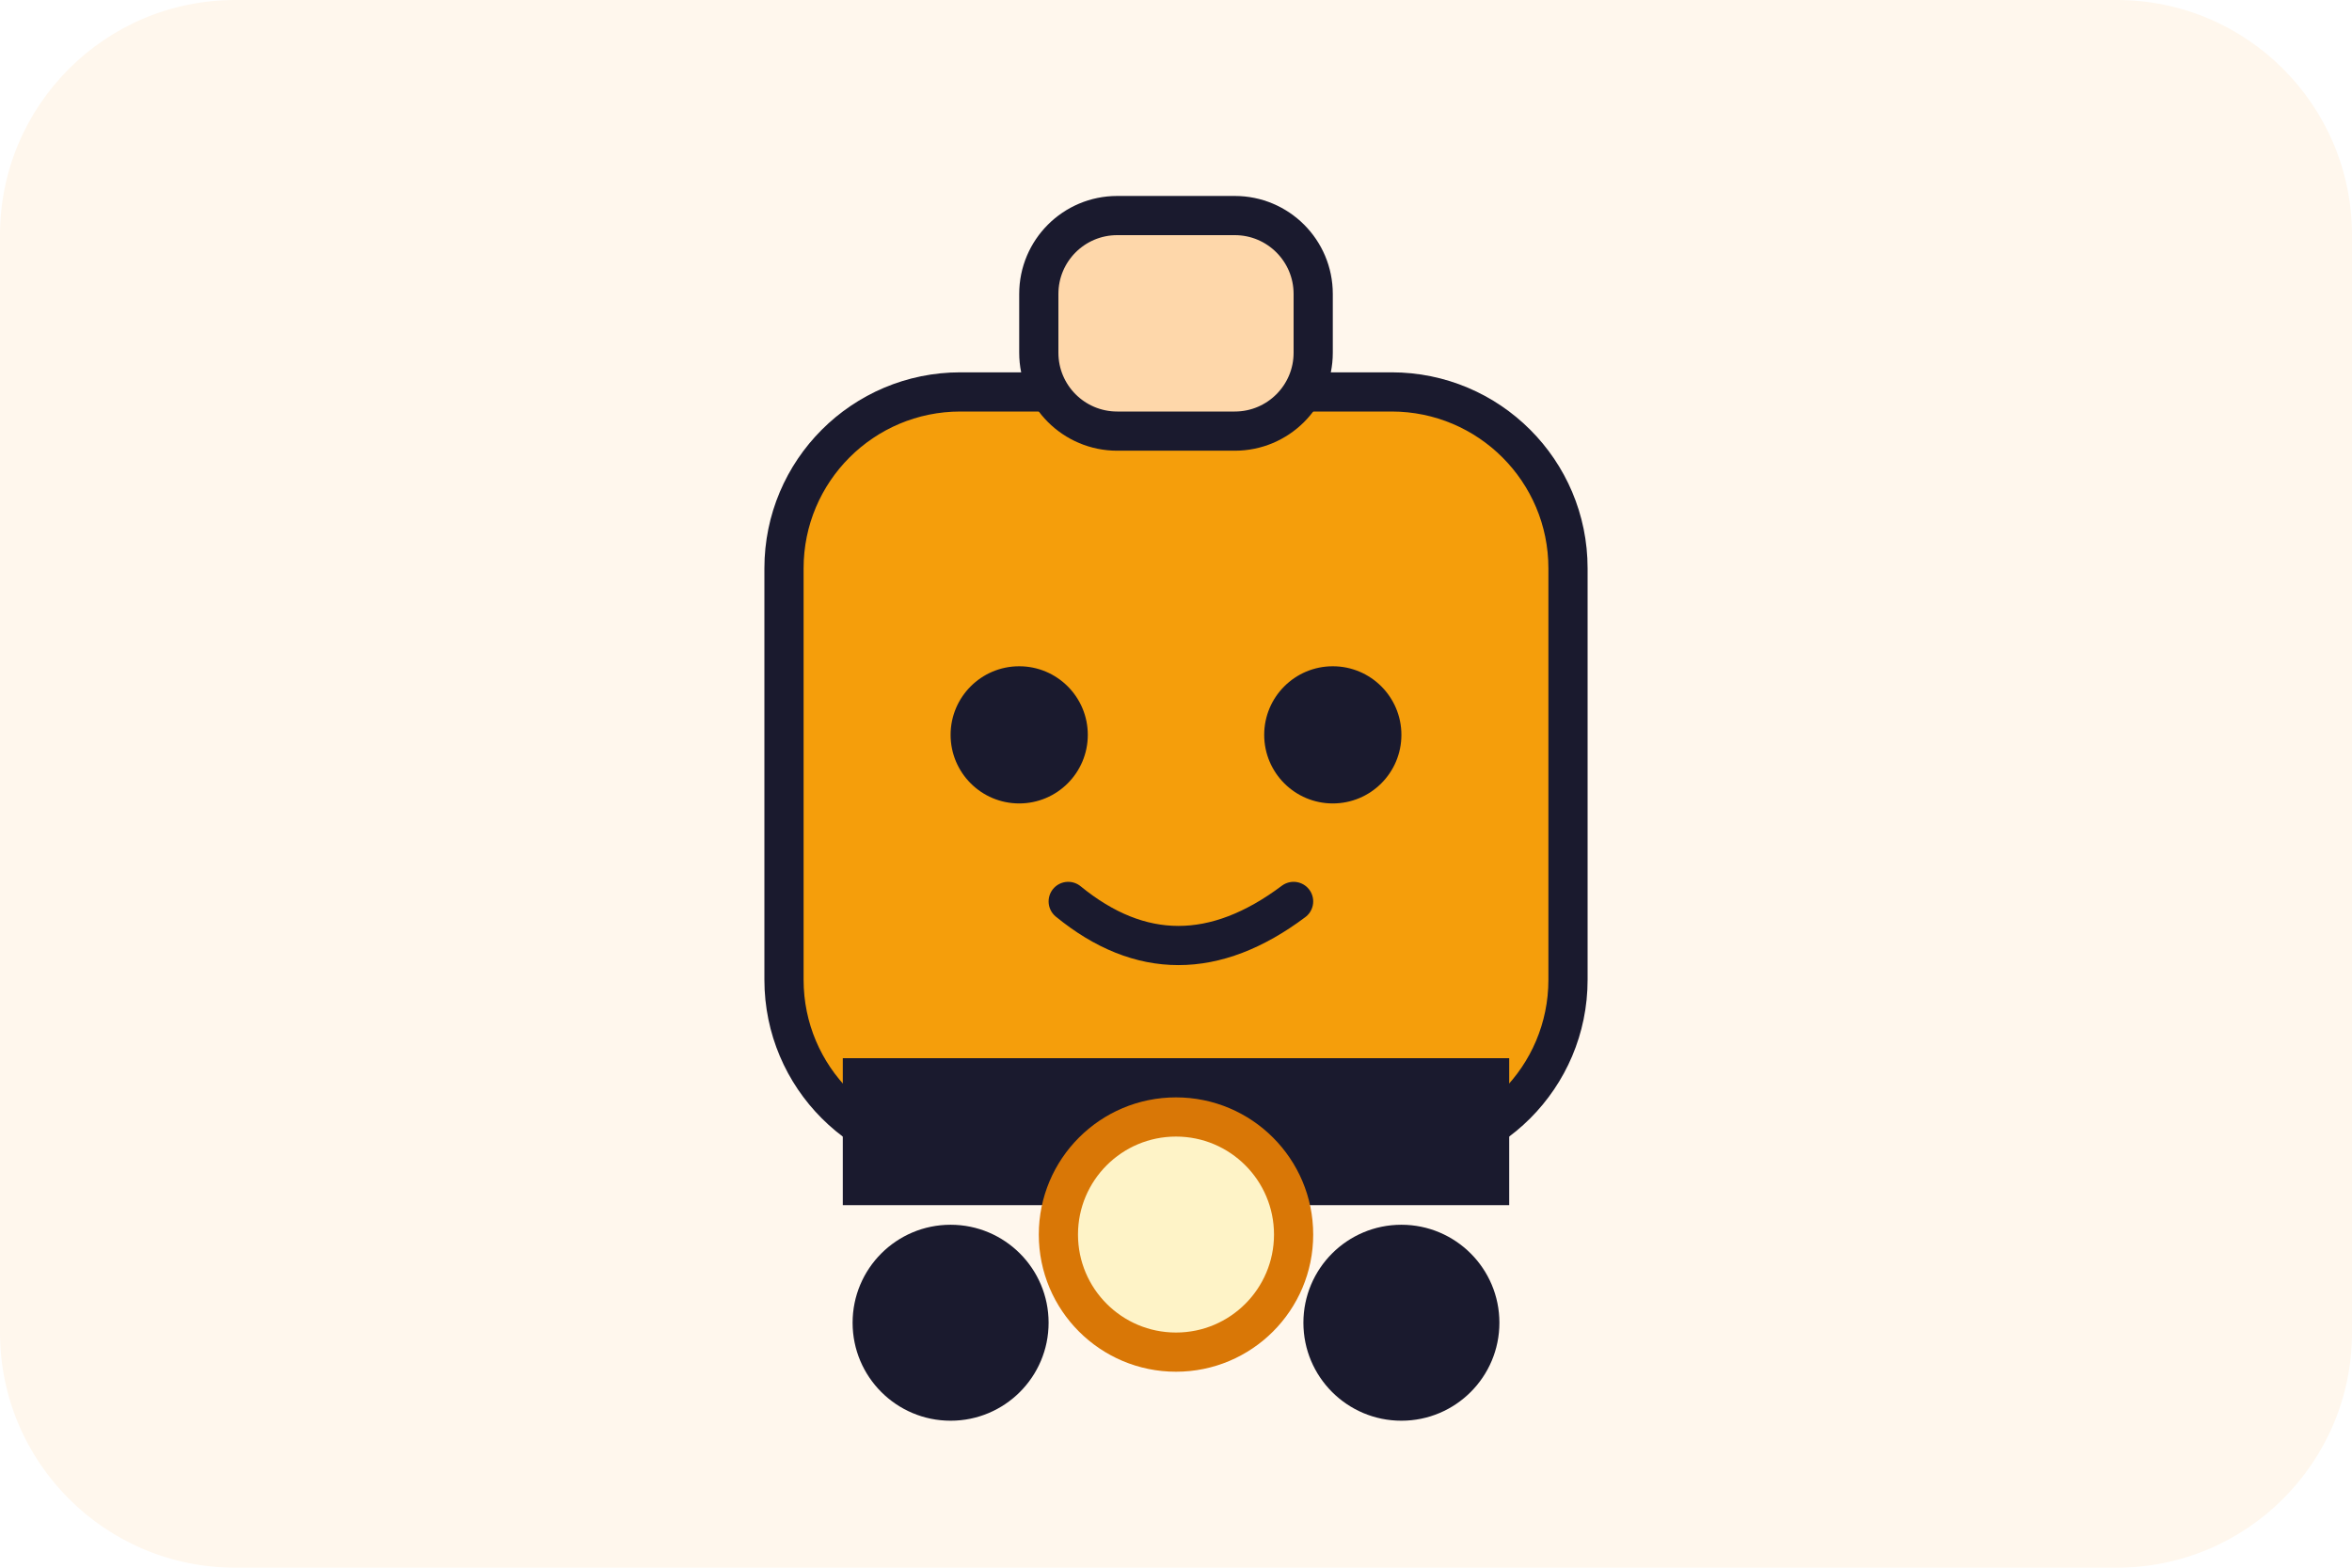
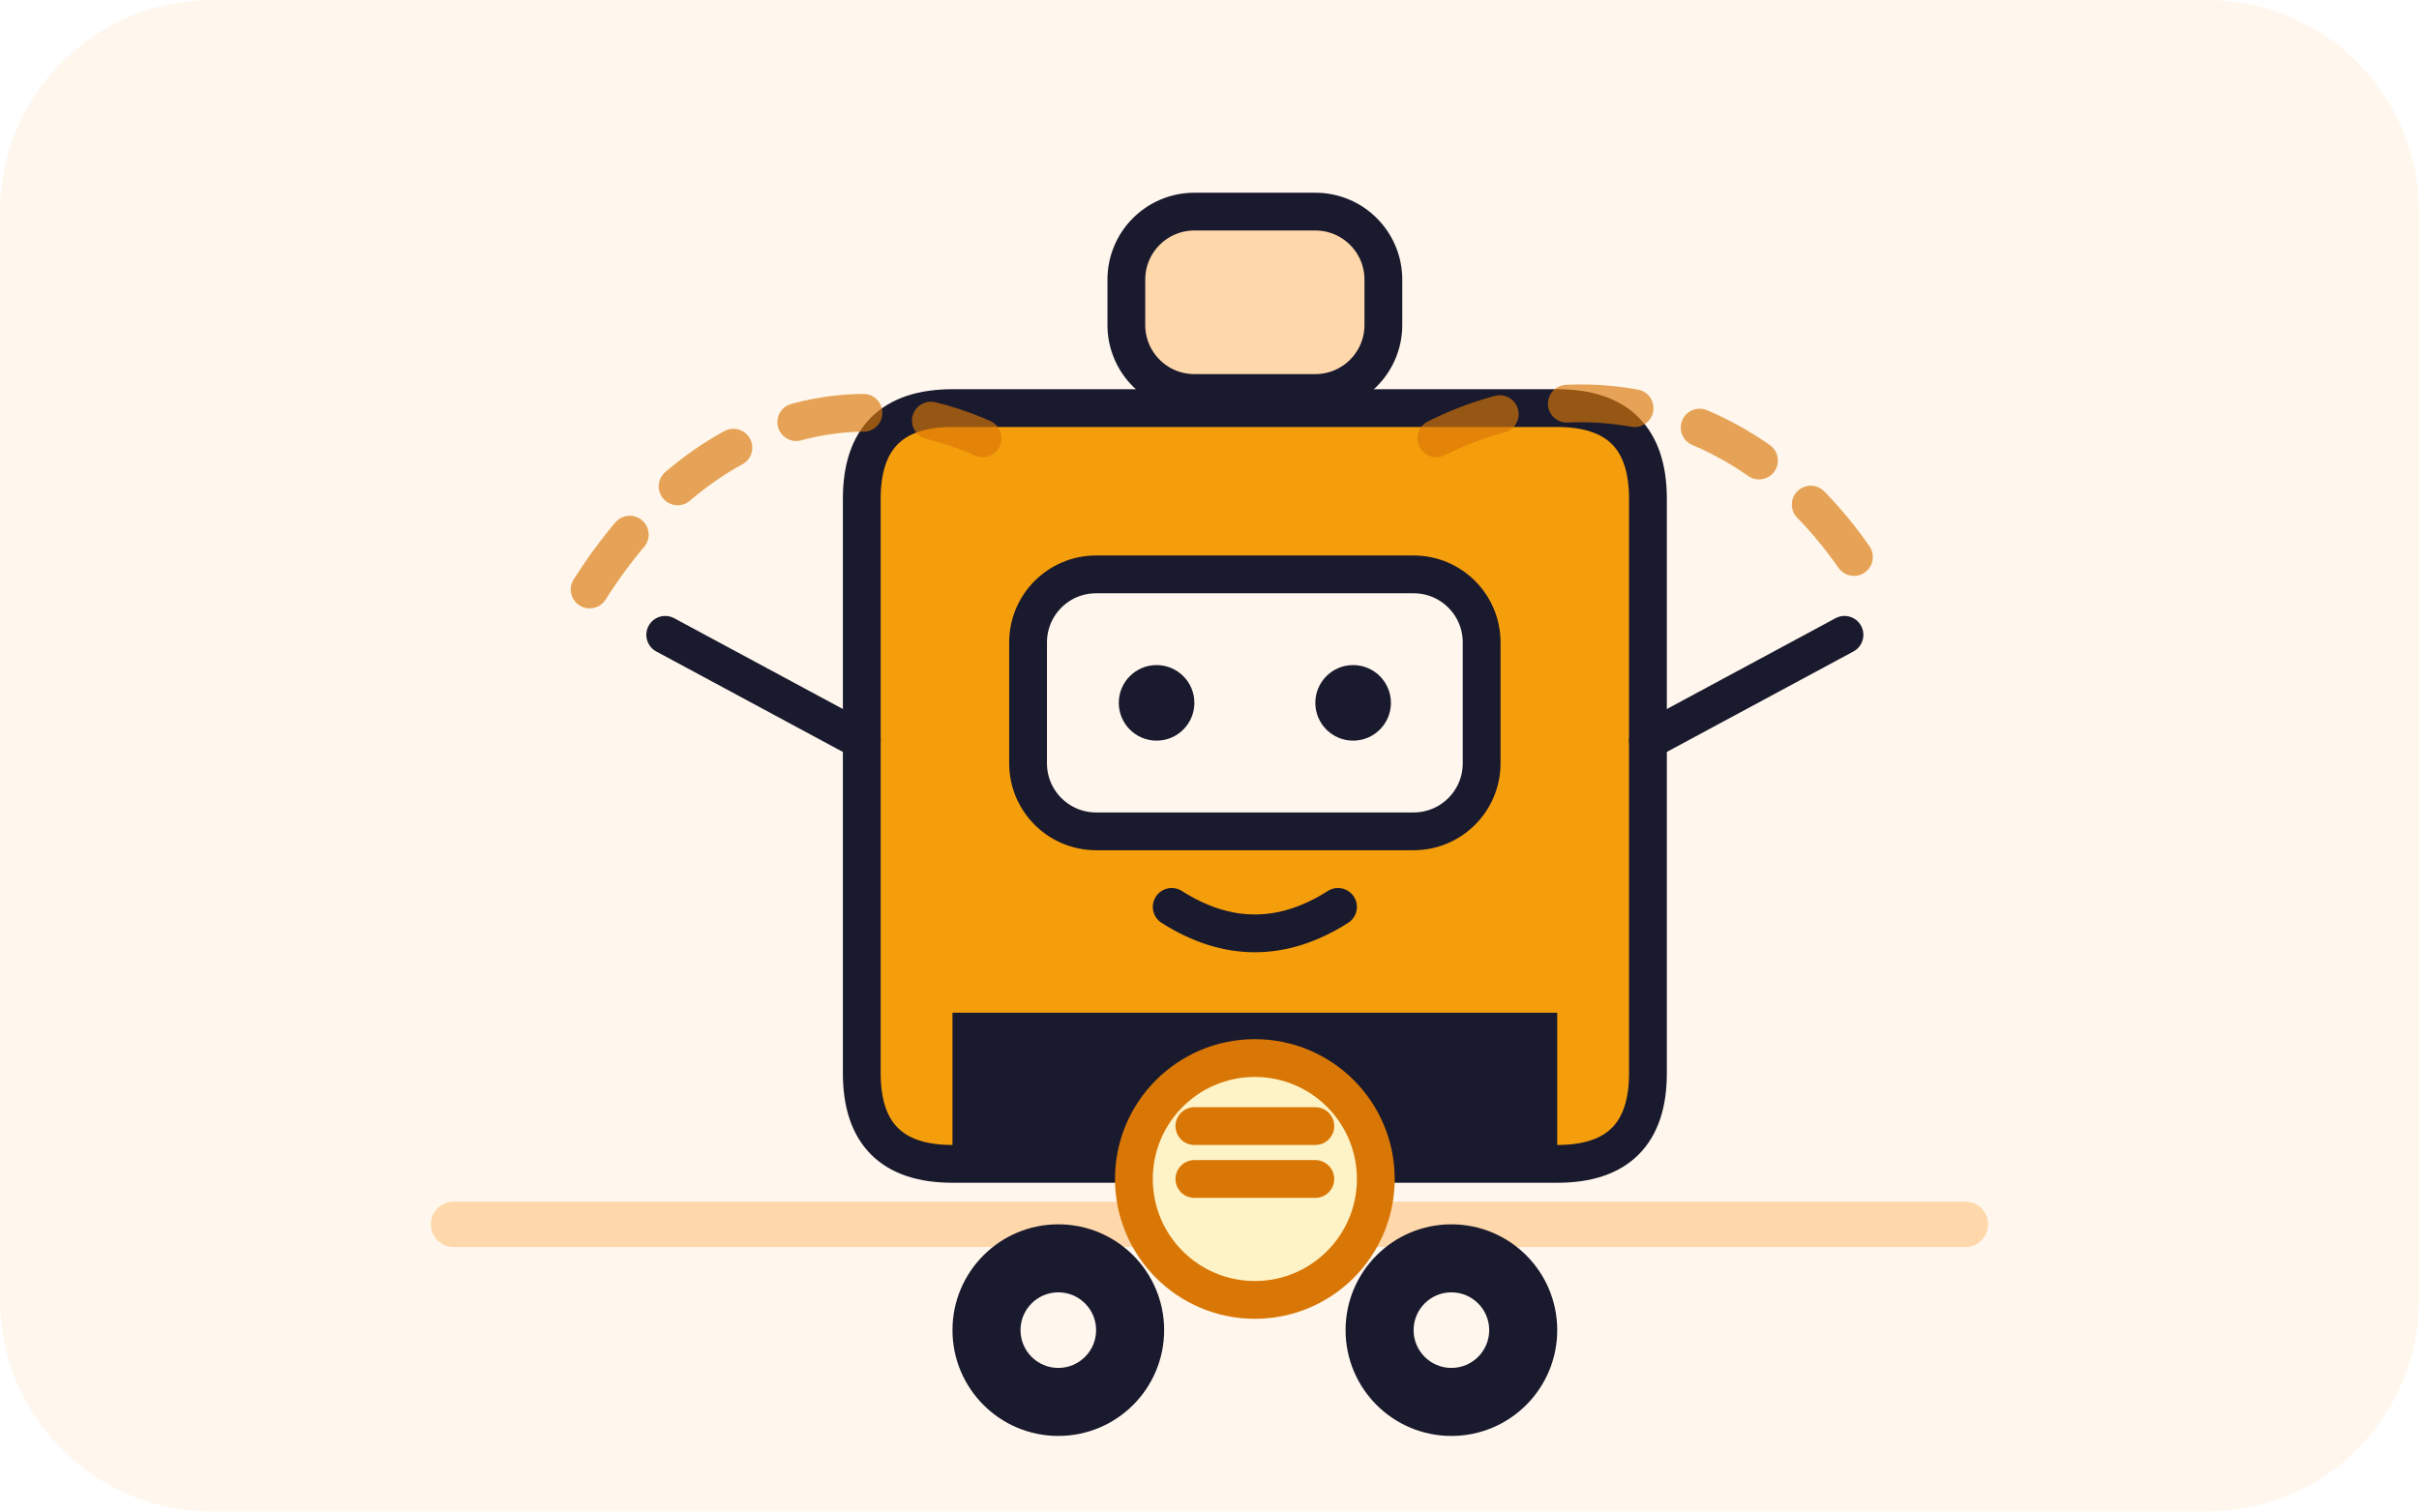
- <svg xmlns="http://www.w3.org/2000/svg" viewBox="0 0 240 160" role="img" aria-labelledby="t d">
-   <rect width="240" height="160" rx="24" fill="#fff7ed" />
-   <rect x="80" y="40" width="80" height="78" rx="18" fill="#f59e0b" stroke="#1a1a2e" stroke-width="4" />
-   <rect x="106" y="22" width="28" height="22" rx="8" fill="#fed7aa" stroke="#1a1a2e" stroke-width="4" />
-   <circle cx="104" cy="75" r="7" fill="#1a1a2e" />
-   <circle cx="136" cy="75" r="7" fill="#1a1a2e" />
-   <path d="M109 92 Q120 101 132 92" fill="none" stroke="#1a1a2e" stroke-width="4" stroke-linecap="round" />
-   <path d="M86 108 H154 V123 H86 Z" fill="#1a1a2e" />
-   <circle cx="120" cy="126" r="12" fill="#fef3c7" stroke="#d97706" stroke-width="4" />
-   <circle cx="97" cy="135" r="10" fill="#1a1a2e" />
-   <circle cx="143" cy="135" r="10" fill="#1a1a2e" />
+ <svg xmlns="http://www.w3.org/2000/svg" viewBox="0 0 320 200" role="img" aria-labelledby="title desc">
+   <rect width="320" height="200" rx="28" fill="#fff7ed" />
+   <path d="M60 162 H260" stroke="#fed7aa" stroke-width="6" stroke-linecap="round" />
+   <g transform="translate(106 28)">
+     <rect x="43" y="0" width="34" height="24" rx="9" fill="#fed7aa" stroke="#1a1a2e" stroke-width="5" />
+     <path d="M20 26 H100 Q112 26 112 38 V114 Q112 126 100 126 H20 Q8 126 8 114 V38 Q8 26 20 26 Z" fill="#f59e0b" stroke="#1a1a2e" stroke-width="5" stroke-linejoin="round" />
+     <rect x="30" y="48" width="60" height="34" rx="9" fill="#fff7ed" stroke="#1a1a2e" stroke-width="5" />
+     <circle cx="47" cy="65" r="5" fill="#1a1a2e" />
+     <circle cx="73" cy="65" r="5" fill="#1a1a2e" />
+     <path d="M49 92 Q60 99 71 92" fill="none" stroke="#1a1a2e" stroke-width="5" stroke-linecap="round" />
+     <path d="M20 106 H100 V124 H20 Z" fill="#1a1a2e" />
+     <circle cx="60" cy="128" r="16" fill="#fef3c7" stroke="#d97706" stroke-width="5" />
+     <path d="M52 128 H68" stroke="#d97706" stroke-width="5" stroke-linecap="round" />
+     <path d="M52 121 H68" stroke="#d97706" stroke-width="5" stroke-linecap="round" />
+     <path d="M8 70 L-18 56" stroke="#1a1a2e" stroke-width="5" stroke-linecap="round" />
+     <path d="M112 70 L138 56" stroke="#1a1a2e" stroke-width="5" stroke-linecap="round" />
+     <circle cx="34" cy="148" r="14" fill="#1a1a2e" />
+     <circle cx="86" cy="148" r="14" fill="#1a1a2e" />
+     <circle cx="34" cy="148" r="5" fill="#fff7ed" />
+     <circle cx="86" cy="148" r="5" fill="#fff7ed" />
+   </g>
+   <path d="M78 78 C92 56 112 50 130 58" fill="none" stroke="#d97706" stroke-width="5" stroke-linecap="round" stroke-dasharray="9 9" opacity=".65" />
+   <path d="M190 58 C210 48 234 54 248 78" fill="none" stroke="#d97706" stroke-width="5" stroke-linecap="round" stroke-dasharray="9 9" opacity=".65" />
</svg>
